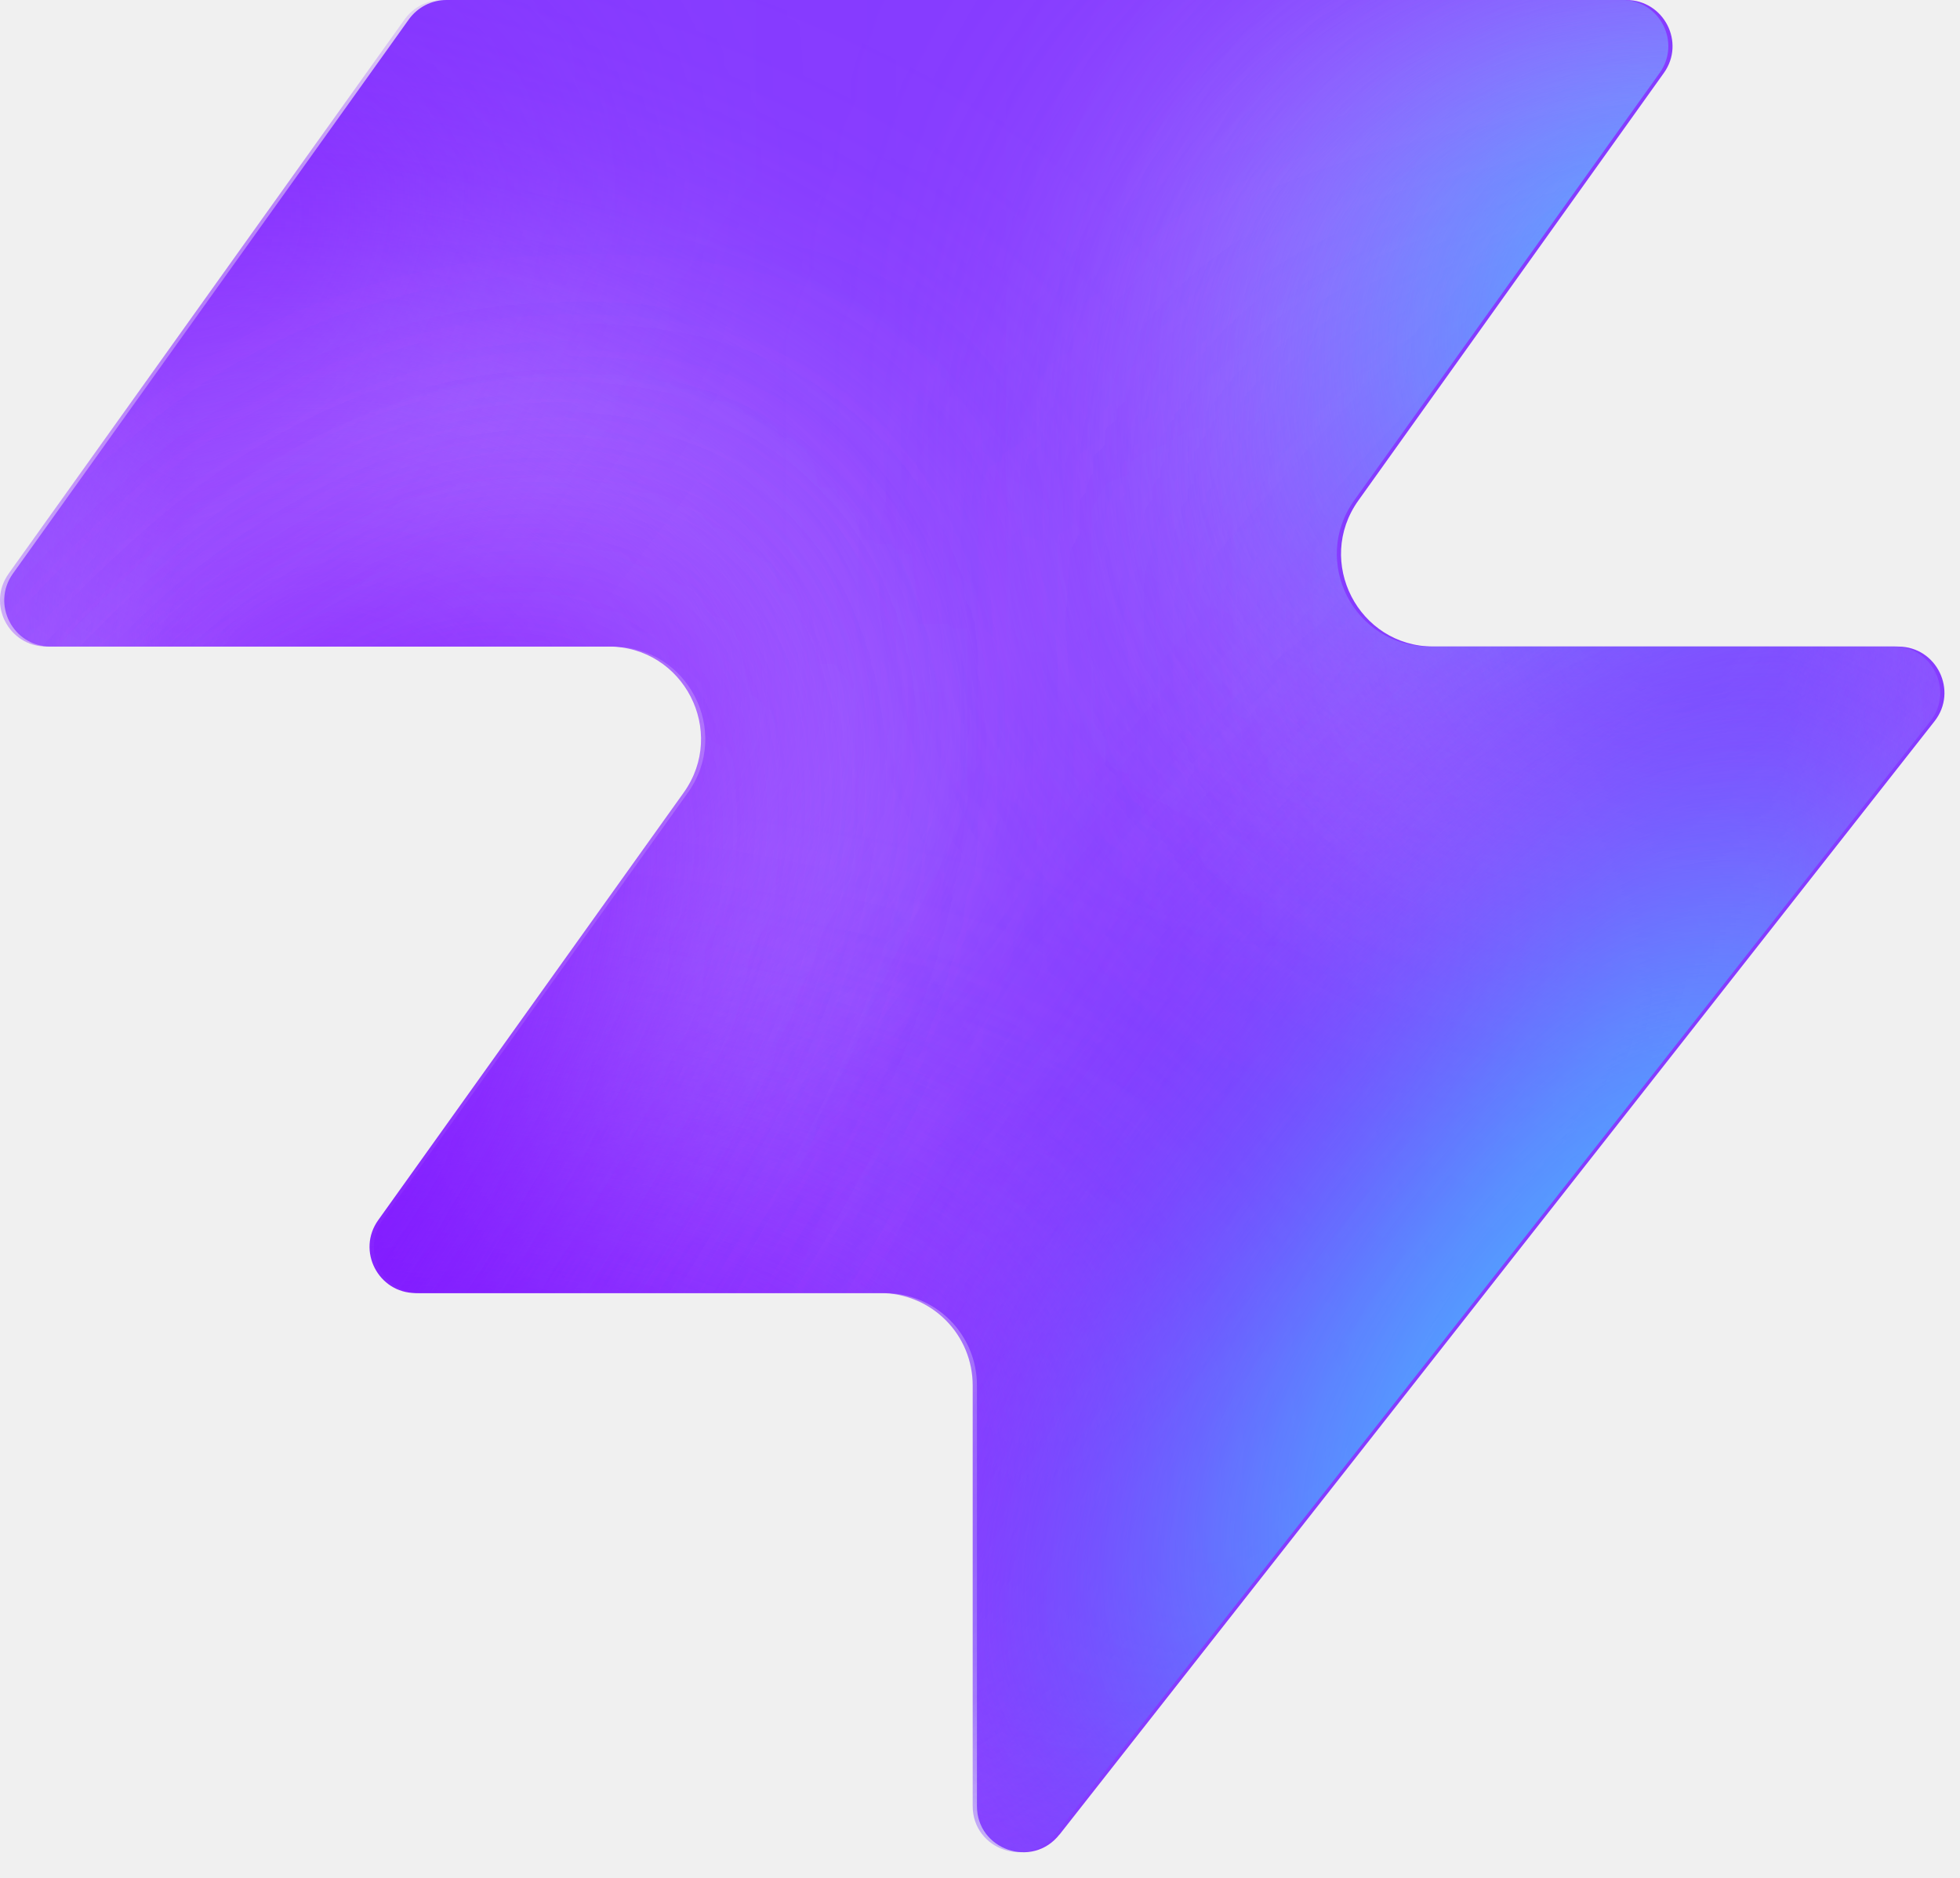
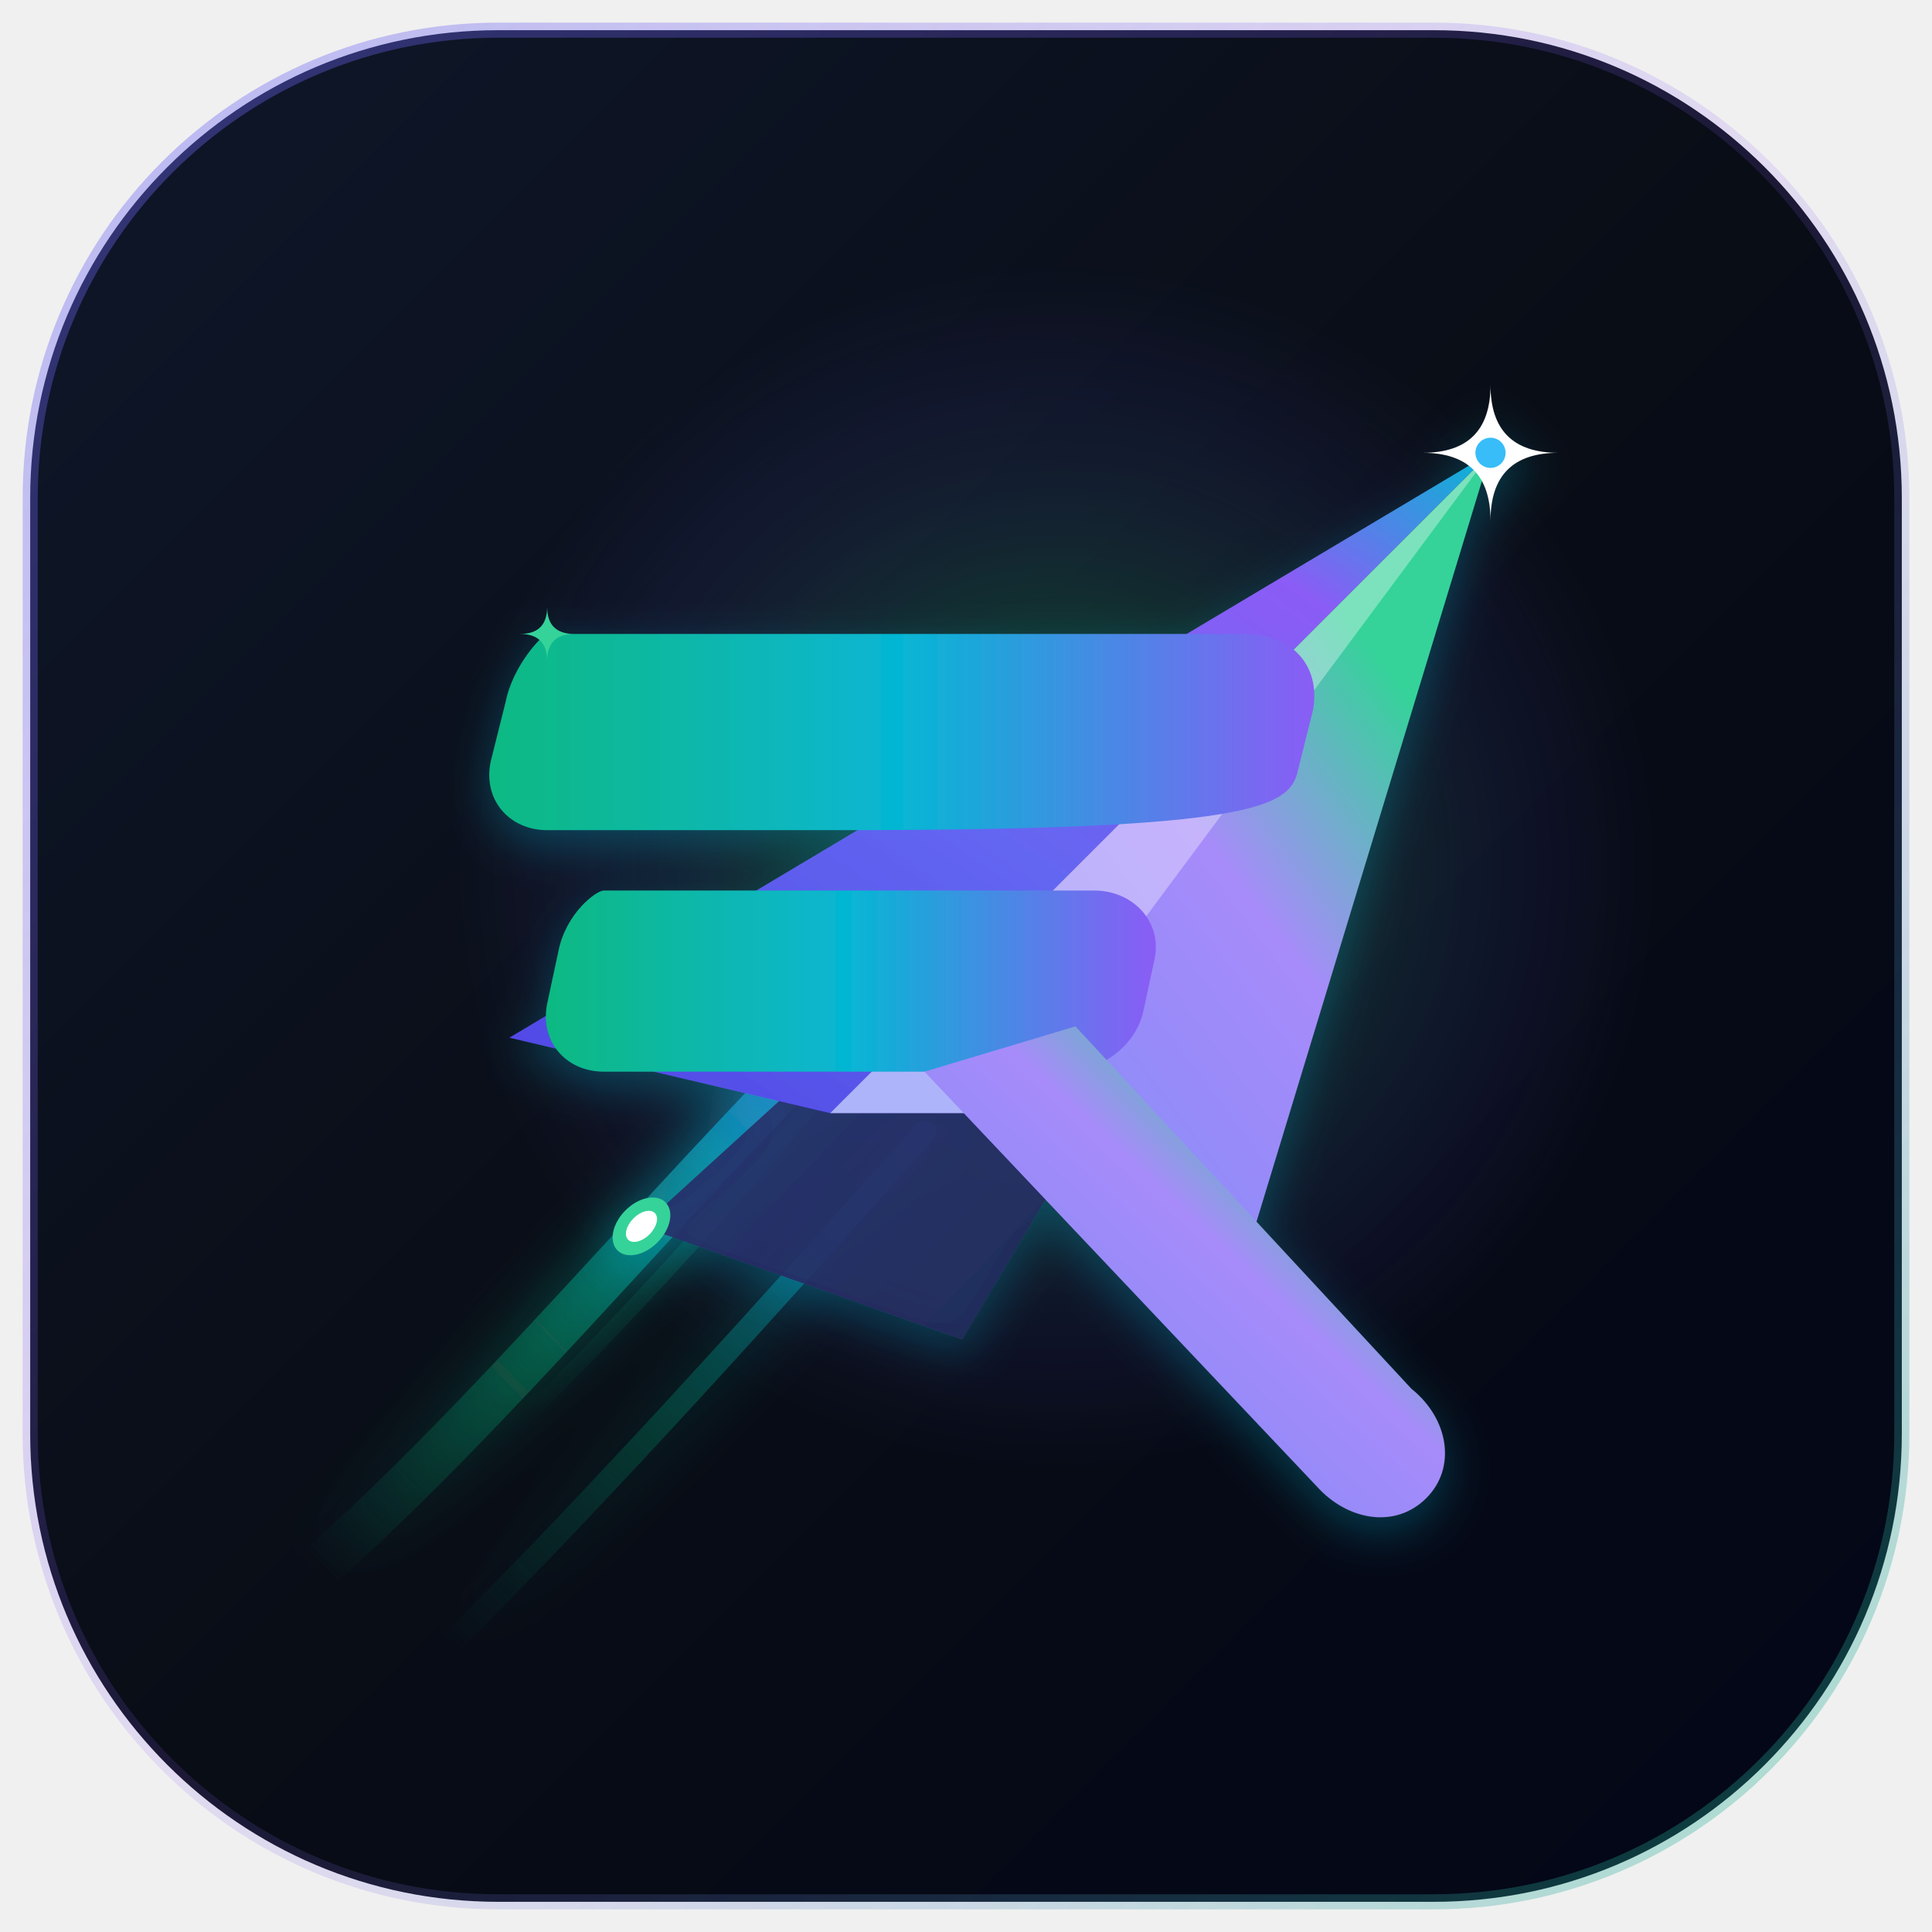
- <svg xmlns="http://www.w3.org/2000/svg" width="48" height="46" fill="none" viewBox="0 0 48 46">
-   <path fill="#863bff" d="M25.946 44.938c-.664.845-2.021.375-2.021-.698V33.937a2.26 2.26 0 0 0-2.262-2.262H10.287c-.92 0-1.456-1.04-.92-1.788l7.48-10.471c1.07-1.497 0-3.578-1.842-3.578H1.237c-.92 0-1.456-1.04-.92-1.788L10.013.474c.214-.297.556-.474.92-.474h28.894c.92 0 1.456 1.04.92 1.788l-7.48 10.471c-1.07 1.498 0 3.579 1.842 3.579h11.377c.943 0 1.473 1.088.89 1.83L25.947 44.94z" style="fill:#863bff;fill:color(display-p3 .525 .23 1);fill-opacity:1" />
-   <mask id="a" width="48" height="46" x="0" y="0" maskUnits="userSpaceOnUse" style="mask-type:alpha">
-     <path fill="#000" d="M25.842 44.938c-.664.844-2.021.375-2.021-.698V33.937a2.26 2.26 0 0 0-2.262-2.262H10.183c-.92 0-1.456-1.04-.92-1.788l7.48-10.471c1.07-1.498 0-3.579-1.842-3.579H1.133c-.92 0-1.456-1.04-.92-1.787L9.91.473c.214-.297.556-.474.92-.474h28.894c.92 0 1.456 1.04.92 1.788l-7.48 10.471c-1.07 1.498 0 3.578 1.842 3.578h11.377c.943 0 1.473 1.088.89 1.832L25.843 44.94z" style="fill:#000;fill-opacity:1" />
-   </mask>
-   <g mask="url(#a)">
-     <g filter="url(#b)">
-       <ellipse cx="5.508" cy="14.704" fill="#ede6ff" rx="5.508" ry="14.704" style="fill:#ede6ff;fill:color(display-p3 .927 .903 1);fill-opacity:1" transform="matrix(.00324 1 1 -.00324 -4.47 31.516)" />
+ <svg xmlns="http://www.w3.org/2000/svg" viewBox="0 0 512 512" fill="none">
+   <defs>
+     <linearGradient id="bgGrad" x1="0%" y1="0%" x2="100%" y2="100%">
+       <stop offset="0%" stop-color="#0F172A" />
+       <stop offset="50%" stop-color="#090D16" />
+       <stop offset="100%" stop-color="#020617" />
+     </linearGradient>
+     <linearGradient id="borderGrad" x1="0%" y1="0%" x2="100%" y2="100%">
+       <stop offset="0%" stop-color="#6366F1" stop-opacity="0.6" />
+       <stop offset="50%" stop-color="#8B5CF6" stop-opacity="0.2" />
+       <stop offset="100%" stop-color="#10B981" stop-opacity="0.5" />
+     </linearGradient>
+     <linearGradient id="jetGradMain" x1="0%" y1="100%" x2="100%" y2="0%">
+       <stop offset="0%" stop-color="#4F46E5" />
+       <stop offset="45%" stop-color="#6366F1" />
+       <stop offset="80%" stop-color="#8B5CF6" />
+       <stop offset="100%" stop-color="#06B6D4" />
+     </linearGradient>
+     <linearGradient id="wingHighlight" x1="20%" y1="80%" x2="80%" y2="20%">
+       <stop offset="0%" stop-color="#818CF8" />
+       <stop offset="60%" stop-color="#A78BFA" />
+       <stop offset="100%" stop-color="#34D399" />
+     </linearGradient>
+     <linearGradient id="wingShadow" x1="0%" y1="0%" x2="100%" y2="100%">
+       <stop offset="0%" stop-color="#312E81" />
+       <stop offset="100%" stop-color="#1E1B4B" />
+     </linearGradient>
+     <linearGradient id="rupeeBarGrad" x1="0%" y1="0%" x2="100%" y2="0%">
+       <stop offset="0%" stop-color="#10B981" />
+       <stop offset="50%" stop-color="#06B6D4" />
+       <stop offset="100%" stop-color="#8B5CF6" />
+     </linearGradient>
+     <linearGradient id="vaporTrail" x1="0%" y1="100%" x2="100%" y2="0%">
+       <stop offset="0%" stop-color="#10B981" stop-opacity="0" />
+       <stop offset="40%" stop-color="#10B981" stop-opacity="0.4" />
+       <stop offset="75%" stop-color="#06B6D4" stop-opacity="0.75" />
+       <stop offset="100%" stop-color="#6366F1" stop-opacity="0.95" />
+     </linearGradient>
+     <radialGradient id="thrustCore" cx="50%" cy="50%" r="50%">
+       <stop offset="0%" stop-color="#FFFFFF" />
+       <stop offset="40%" stop-color="#34D399" />
+       <stop offset="80%" stop-color="#6366F1" stop-opacity="0.4" />
+       <stop offset="100%" stop-color="#6366F1" stop-opacity="0" />
+     </radialGradient>
+     <filter id="jetGlow" x="-20%" y="-20%" width="140%" height="140%">
+       <feDropShadow dx="0" dy="12" stdDeviation="16" flood-color="#6366F1" flood-opacity="0.45" />
+       <feDropShadow dx="0" dy="4" stdDeviation="6" flood-color="#06B6D4" flood-opacity="0.3" />
+     </filter>
+     <filter id="vaporGlow" x="-30%" y="-30%" width="160%" height="160%">
+       <feGaussianBlur stdDeviation="8" result="blur" />
+       <feComposite in="SourceGraphic" in2="blur" operator="over" />
+     </filter>
+   </defs>
+   <rect x="8" y="8" width="496" height="496" rx="124" fill="url(#bgGrad)" />
+   <rect x="8" y="8" width="496" height="496" rx="124" stroke="url(#borderGrad)" stroke-width="4" stroke-opacity="0.7" />
+   <circle cx="280" cy="230" r="160" fill="url(#thrustCore)" opacity="0.18" />
+   <g filter="url(#vaporGlow)">
+     <path d="M 85 415 C 130 375, 175 320, 225 270" stroke="url(#vaporTrail)" stroke-width="12" stroke-linecap="round" opacity="0.8" />
+     <path d="M 120 435 C 160 395, 205 345, 245 300" stroke="url(#vaporTrail)" stroke-width="6" stroke-linecap="round" opacity="0.5" />
+     <path d="M 140 375 C 180 335, 215 295, 245 255" stroke="url(#vaporTrail)" stroke-width="4" stroke-linecap="round" opacity="0.4" />
+   </g>
+   <g filter="url(#jetGlow)">
+     <path d="M 170 325 L 395 120 L 255 355 Z" fill="url(#wingShadow)" opacity="0.9" />
+     <path d="M 135 275 L 395 120 L 220 295 Z" fill="url(#jetGradMain)" />
+     <path d="M 220 295 L 395 120 L 325 350 L 265 295 Z" fill="url(#wingHighlight)" />
+     <path d="M 220 295 L 395 120 L 265 295 Z" fill="#FFFFFF" opacity="0.35" />
+     <path d="M 145 168 L 330 168 C 342 168, 350 176, 348 188 L 344 204 C 342 214, 332 220, 222 220 L 145 220 C 135 220, 128 212, 130 202 L 134 186 C 136 176, 144 168, 145 168 Z" fill="url(#rupeeBarGrad)" />
+     <path d="M 160 236 L 290 236 C 300 236, 308 244, 306 254 L 303 268 C 301 277, 292 284, 282 284 L 160 284 C 150 284, 143 276, 145 266 L 148 252 C 150 242, 158 236, 160 236 Z" fill="url(#rupeeBarGrad)" />
+     <path d="M 245 284 L 350 395 C 358 403, 370 405, 378 397 C 386 389, 384 376, 374 368 L 285 272 Z" fill="url(#wingHighlight)" />
+     <ellipse cx="170" cy="325" rx="9" ry="6" fill="#34D399" transform="rotate(-45 170 325)" />
+     <ellipse cx="170" cy="325" rx="5" ry="3" fill="#FFFFFF" transform="rotate(-45 170 325)" />
+     <g transform="translate(395, 120)">
+       <path d="M 0 -18 Q 0 0, 18 0 Q 0 0, 0 18 Q 0 0, -18 0 Q 0 0, 0 -18 Z" fill="#FFFFFF" />
+       <circle cx="0" cy="0" r="4" fill="#38BDF8" />
    </g>
-     <g filter="url(#c)">
-       <ellipse cx="10.399" cy="29.851" fill="#ede6ff" rx="10.399" ry="29.851" style="fill:#ede6ff;fill:color(display-p3 .927 .903 1);fill-opacity:1" transform="matrix(.00324 1 1 -.00324 -39.328 7.883)" />
-     </g>
-     <g filter="url(#d)">
-       <ellipse cx="5.508" cy="30.487" fill="#7e14ff" rx="5.508" ry="30.487" style="fill:#7e14ff;fill:color(display-p3 .492 .077 1);fill-opacity:1" transform="rotate(89.814 -25.913 -14.639)scale(1 -1)" />
-     </g>
-     <g filter="url(#e)">
-       <ellipse cx="5.508" cy="30.599" fill="#7e14ff" rx="5.508" ry="30.599" style="fill:#7e14ff;fill:color(display-p3 .492 .077 1);fill-opacity:1" transform="rotate(89.814 -32.644 -3.334)scale(1 -1)" />
-     </g>
-     <g filter="url(#f)">
-       <ellipse cx="5.508" cy="30.599" fill="#7e14ff" rx="5.508" ry="30.599" style="fill:#7e14ff;fill:color(display-p3 .492 .077 1);fill-opacity:1" transform="matrix(.00324 1 1 -.00324 -34.34 30.47)" />
-     </g>
-     <g filter="url(#g)">
-       <ellipse cx="14.072" cy="22.078" fill="#ede6ff" rx="14.072" ry="22.078" style="fill:#ede6ff;fill:color(display-p3 .927 .903 1);fill-opacity:1" transform="rotate(93.35 24.506 48.493)scale(-1 1)" />
-     </g>
-     <g filter="url(#h)">
-       <ellipse cx="3.47" cy="21.501" fill="#7e14ff" rx="3.47" ry="21.501" style="fill:#7e14ff;fill:color(display-p3 .492 .077 1);fill-opacity:1" transform="rotate(89.009 28.708 47.59)scale(-1 1)" />
-     </g>
-     <g filter="url(#i)">
-       <ellipse cx="3.47" cy="21.501" fill="#7e14ff" rx="3.47" ry="21.501" style="fill:#7e14ff;fill:color(display-p3 .492 .077 1);fill-opacity:1" transform="rotate(89.009 28.708 47.59)scale(-1 1)" />
-     </g>
-     <g filter="url(#j)">
-       <ellipse cx=".387" cy="8.972" fill="#7e14ff" rx="4.407" ry="29.108" style="fill:#7e14ff;fill:color(display-p3 .492 .077 1);fill-opacity:1" transform="rotate(39.51 .387 8.972)" />
-     </g>
-     <g filter="url(#k)">
-       <ellipse cx="47.523" cy="-6.092" fill="#7e14ff" rx="4.407" ry="29.108" style="fill:#7e14ff;fill:color(display-p3 .492 .077 1);fill-opacity:1" transform="rotate(37.892 47.523 -6.092)" />
-     </g>
-     <g filter="url(#l)">
-       <ellipse cx="41.412" cy="6.333" fill="#47bfff" rx="5.971" ry="9.665" style="fill:#47bfff;fill:color(display-p3 .28 .748 1);fill-opacity:1" transform="rotate(37.892 41.412 6.333)" />
-     </g>
-     <g filter="url(#m)">
-       <ellipse cx="-1.879" cy="38.332" fill="#7e14ff" rx="4.407" ry="29.108" style="fill:#7e14ff;fill:color(display-p3 .492 .077 1);fill-opacity:1" transform="rotate(37.892 -1.88 38.332)" />
-     </g>
-     <g filter="url(#n)">
-       <ellipse cx="-1.879" cy="38.332" fill="#7e14ff" rx="4.407" ry="29.108" style="fill:#7e14ff;fill:color(display-p3 .492 .077 1);fill-opacity:1" transform="rotate(37.892 -1.88 38.332)" />
-     </g>
-     <g filter="url(#o)">
-       <ellipse cx="35.651" cy="29.907" fill="#7e14ff" rx="4.407" ry="29.108" style="fill:#7e14ff;fill:color(display-p3 .492 .077 1);fill-opacity:1" transform="rotate(37.892 35.651 29.907)" />
-     </g>
-     <g filter="url(#p)">
-       <ellipse cx="38.418" cy="32.4" fill="#47bfff" rx="5.971" ry="15.297" style="fill:#47bfff;fill:color(display-p3 .28 .748 1);fill-opacity:1" transform="rotate(37.892 38.418 32.4)" />
+     <g transform="translate(145, 168) scale(0.6)">
+       <path d="M 0 -12 Q 0 0, 12 0 Q 0 0, 0 12 Q 0 0, -12 0 Q 0 0, 0 -12 Z" fill="#34D399" />
    </g>
  </g>
-   <defs>
-     <filter id="b" width="60.045" height="41.654" x="-19.77" y="16.149" color-interpolation-filters="sRGB" filterUnits="userSpaceOnUse">
-       <feFlood flood-opacity="0" result="BackgroundImageFix" />
-       <feBlend in="SourceGraphic" in2="BackgroundImageFix" result="shape" />
-       <feGaussianBlur result="effect1_foregroundBlur_2002_17158" stdDeviation="7.659" />
-     </filter>
-     <filter id="c" width="90.34" height="51.437" x="-54.613" y="-7.533" color-interpolation-filters="sRGB" filterUnits="userSpaceOnUse">
-       <feFlood flood-opacity="0" result="BackgroundImageFix" />
-       <feBlend in="SourceGraphic" in2="BackgroundImageFix" result="shape" />
-       <feGaussianBlur result="effect1_foregroundBlur_2002_17158" stdDeviation="7.659" />
-     </filter>
-     <filter id="d" width="79.355" height="29.4" x="-49.64" y="2.03" color-interpolation-filters="sRGB" filterUnits="userSpaceOnUse">
-       <feFlood flood-opacity="0" result="BackgroundImageFix" />
-       <feBlend in="SourceGraphic" in2="BackgroundImageFix" result="shape" />
-       <feGaussianBlur result="effect1_foregroundBlur_2002_17158" stdDeviation="4.596" />
-     </filter>
-     <filter id="e" width="79.579" height="29.4" x="-45.045" y="20.029" color-interpolation-filters="sRGB" filterUnits="userSpaceOnUse">
-       <feFlood flood-opacity="0" result="BackgroundImageFix" />
-       <feBlend in="SourceGraphic" in2="BackgroundImageFix" result="shape" />
-       <feGaussianBlur result="effect1_foregroundBlur_2002_17158" stdDeviation="4.596" />
-     </filter>
-     <filter id="f" width="79.579" height="29.4" x="-43.513" y="21.178" color-interpolation-filters="sRGB" filterUnits="userSpaceOnUse">
-       <feFlood flood-opacity="0" result="BackgroundImageFix" />
-       <feBlend in="SourceGraphic" in2="BackgroundImageFix" result="shape" />
-       <feGaussianBlur result="effect1_foregroundBlur_2002_17158" stdDeviation="4.596" />
-     </filter>
-     <filter id="g" width="74.749" height="58.852" x="15.756" y="-17.901" color-interpolation-filters="sRGB" filterUnits="userSpaceOnUse">
-       <feFlood flood-opacity="0" result="BackgroundImageFix" />
-       <feBlend in="SourceGraphic" in2="BackgroundImageFix" result="shape" />
-       <feGaussianBlur result="effect1_foregroundBlur_2002_17158" stdDeviation="7.659" />
-     </filter>
-     <filter id="h" width="61.377" height="25.362" x="23.548" y="2.284" color-interpolation-filters="sRGB" filterUnits="userSpaceOnUse">
-       <feFlood flood-opacity="0" result="BackgroundImageFix" />
-       <feBlend in="SourceGraphic" in2="BackgroundImageFix" result="shape" />
-       <feGaussianBlur result="effect1_foregroundBlur_2002_17158" stdDeviation="4.596" />
-     </filter>
-     <filter id="i" width="61.377" height="25.362" x="23.548" y="2.284" color-interpolation-filters="sRGB" filterUnits="userSpaceOnUse">
-       <feFlood flood-opacity="0" result="BackgroundImageFix" />
-       <feBlend in="SourceGraphic" in2="BackgroundImageFix" result="shape" />
-       <feGaussianBlur result="effect1_foregroundBlur_2002_17158" stdDeviation="4.596" />
-     </filter>
-     <filter id="j" width="56.045" height="63.649" x="-27.636" y="-22.853" color-interpolation-filters="sRGB" filterUnits="userSpaceOnUse">
-       <feFlood flood-opacity="0" result="BackgroundImageFix" />
-       <feBlend in="SourceGraphic" in2="BackgroundImageFix" result="shape" />
-       <feGaussianBlur result="effect1_foregroundBlur_2002_17158" stdDeviation="4.596" />
-     </filter>
-     <filter id="k" width="54.814" height="64.646" x="20.116" y="-38.415" color-interpolation-filters="sRGB" filterUnits="userSpaceOnUse">
-       <feFlood flood-opacity="0" result="BackgroundImageFix" />
-       <feBlend in="SourceGraphic" in2="BackgroundImageFix" result="shape" />
-       <feGaussianBlur result="effect1_foregroundBlur_2002_17158" stdDeviation="4.596" />
-     </filter>
-     <filter id="l" width="33.541" height="35.313" x="24.641" y="-11.323" color-interpolation-filters="sRGB" filterUnits="userSpaceOnUse">
-       <feFlood flood-opacity="0" result="BackgroundImageFix" />
-       <feBlend in="SourceGraphic" in2="BackgroundImageFix" result="shape" />
-       <feGaussianBlur result="effect1_foregroundBlur_2002_17158" stdDeviation="4.596" />
-     </filter>
-     <filter id="m" width="54.814" height="64.646" x="-29.286" y="6.009" color-interpolation-filters="sRGB" filterUnits="userSpaceOnUse">
-       <feFlood flood-opacity="0" result="BackgroundImageFix" />
-       <feBlend in="SourceGraphic" in2="BackgroundImageFix" result="shape" />
-       <feGaussianBlur result="effect1_foregroundBlur_2002_17158" stdDeviation="4.596" />
-     </filter>
-     <filter id="n" width="54.814" height="64.646" x="-29.286" y="6.009" color-interpolation-filters="sRGB" filterUnits="userSpaceOnUse">
-       <feFlood flood-opacity="0" result="BackgroundImageFix" />
-       <feBlend in="SourceGraphic" in2="BackgroundImageFix" result="shape" />
-       <feGaussianBlur result="effect1_foregroundBlur_2002_17158" stdDeviation="4.596" />
-     </filter>
-     <filter id="o" width="54.814" height="64.646" x="8.244" y="-2.416" color-interpolation-filters="sRGB" filterUnits="userSpaceOnUse">
-       <feFlood flood-opacity="0" result="BackgroundImageFix" />
-       <feBlend in="SourceGraphic" in2="BackgroundImageFix" result="shape" />
-       <feGaussianBlur result="effect1_foregroundBlur_2002_17158" stdDeviation="4.596" />
-     </filter>
-     <filter id="p" width="39.409" height="43.623" x="18.713" y="10.588" color-interpolation-filters="sRGB" filterUnits="userSpaceOnUse">
-       <feFlood flood-opacity="0" result="BackgroundImageFix" />
-       <feBlend in="SourceGraphic" in2="BackgroundImageFix" result="shape" />
-       <feGaussianBlur result="effect1_foregroundBlur_2002_17158" stdDeviation="4.596" />
-     </filter>
-   </defs>
</svg>
